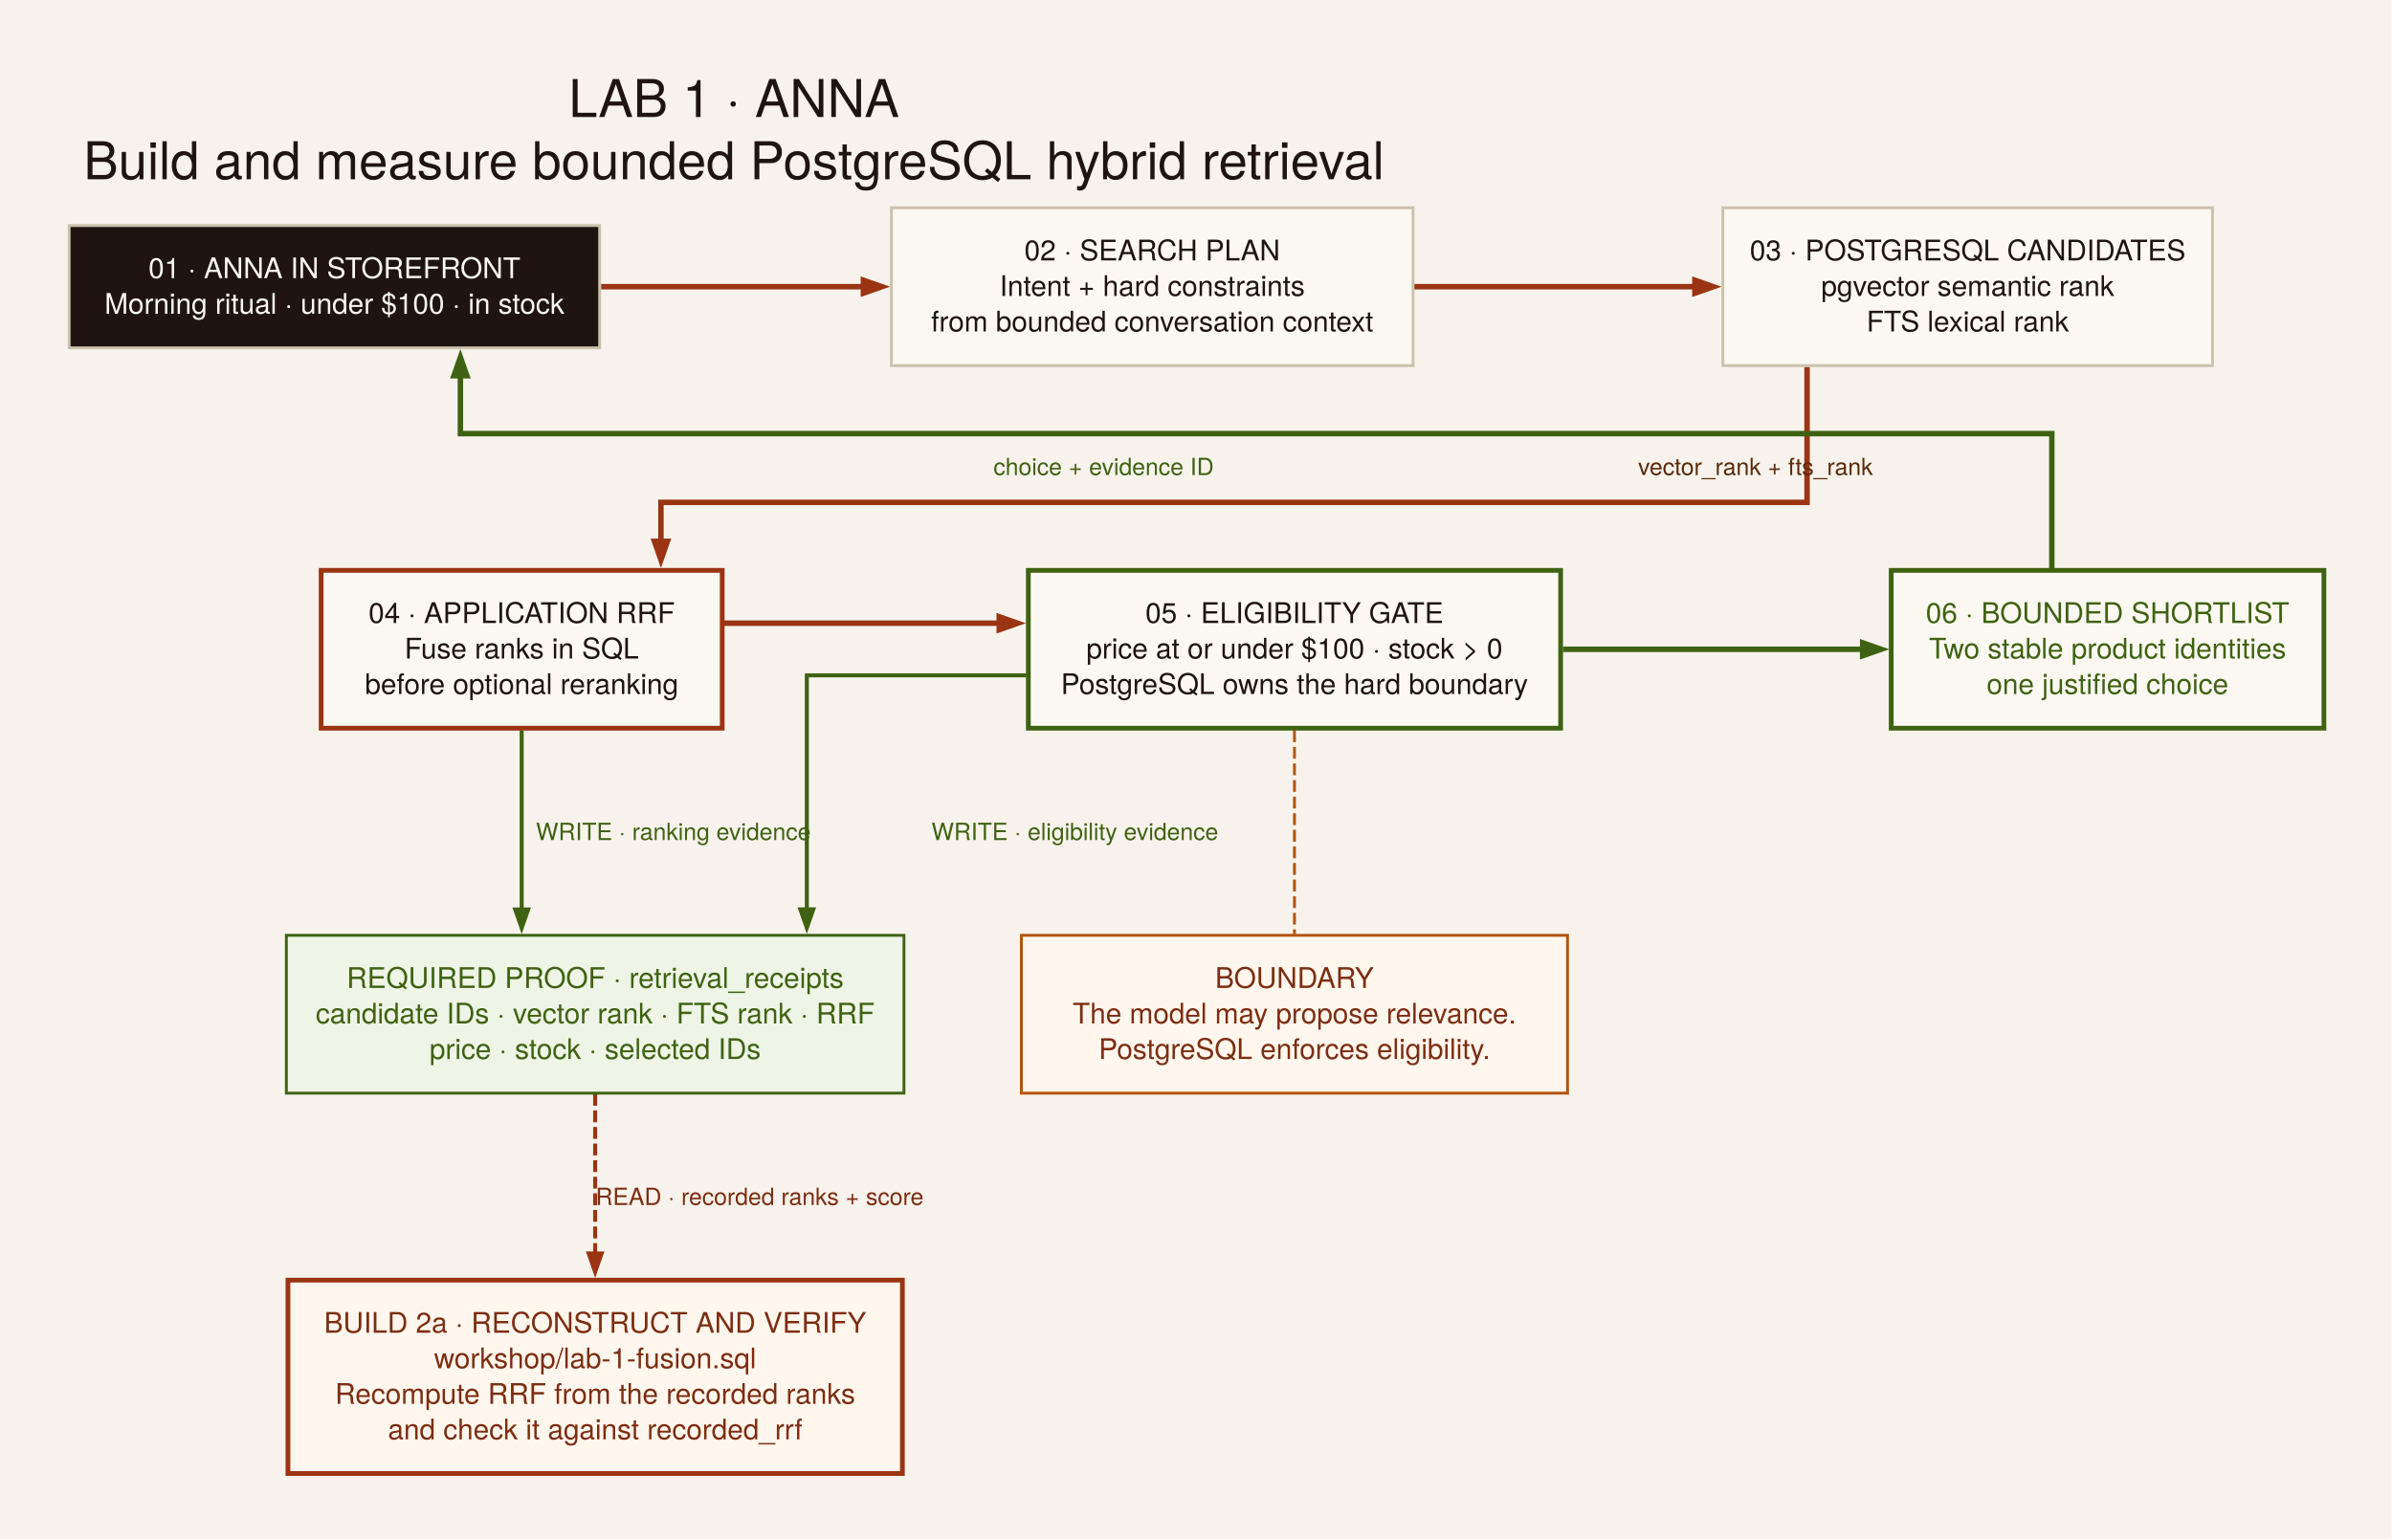
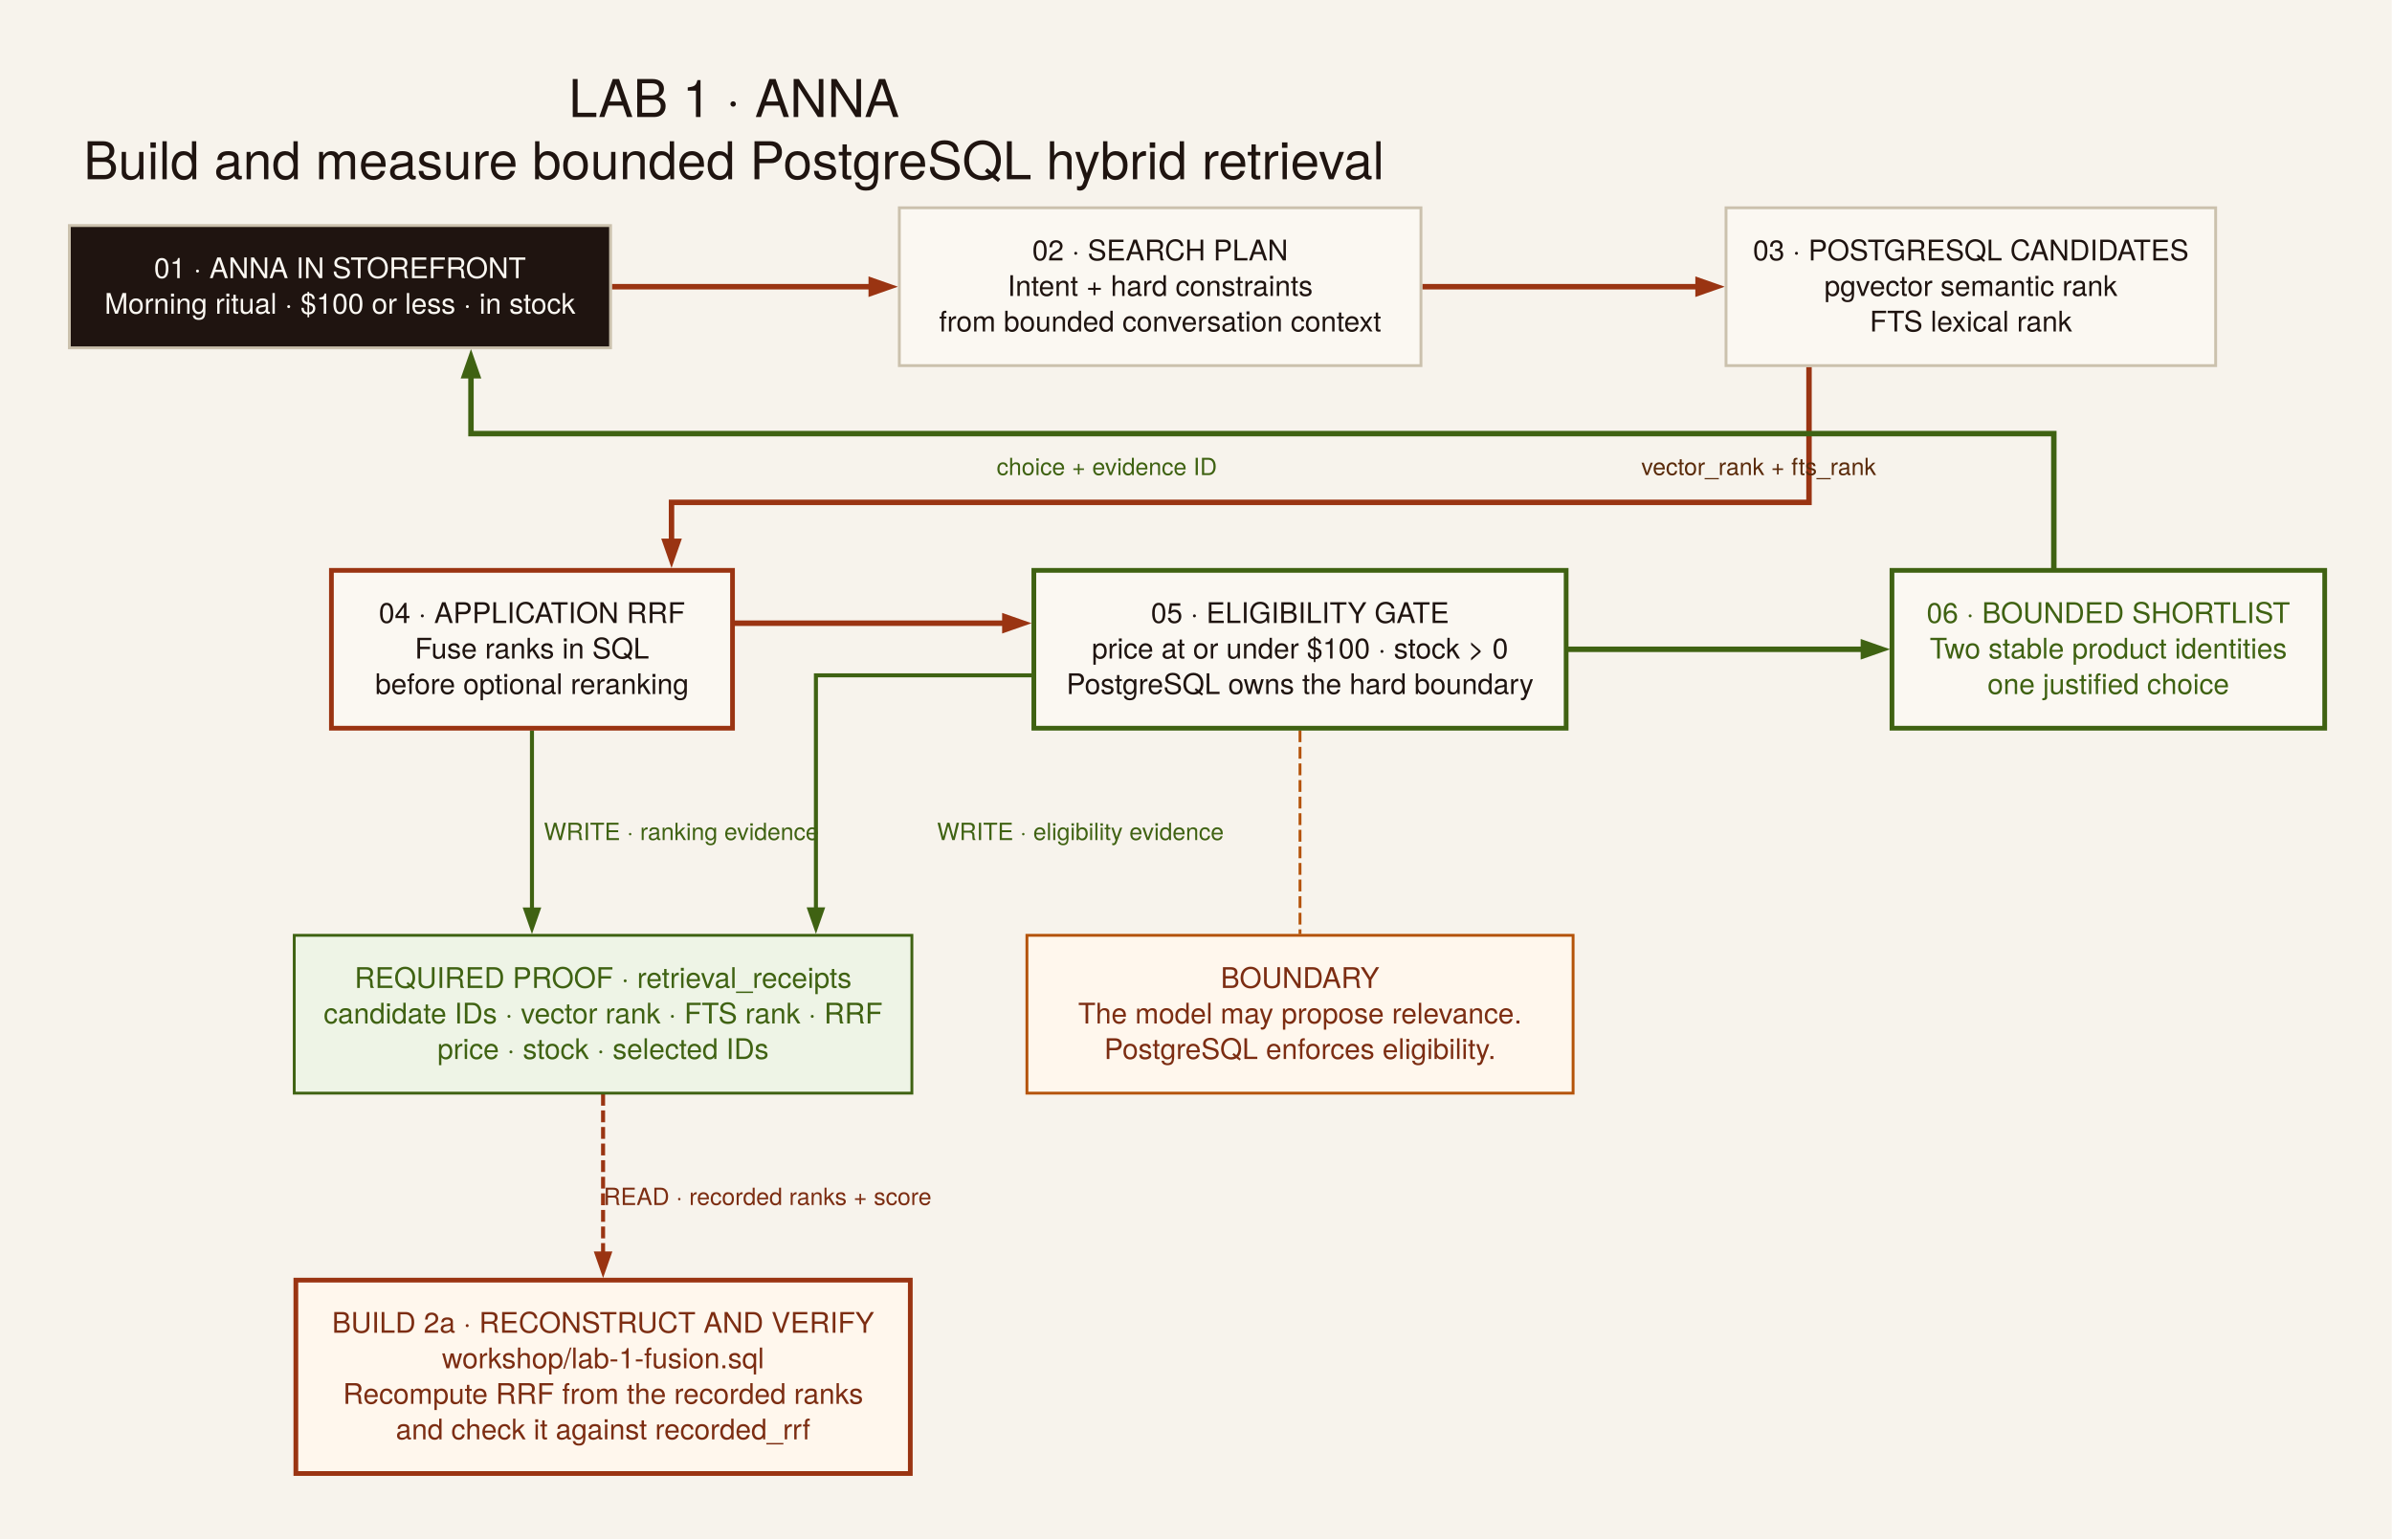
<svg xmlns="http://www.w3.org/2000/svg" width="1678pt" height="1080pt" viewBox="0.00 0.00 1678.00 1080.00">
  <g id="graph0" class="graph" transform="scale(1.66292 1.66292) rotate(0) translate(24.48 624.98)">
    <polygon fill="#f7f3ec" stroke="none" points="-24.48,24.48 -24.48,-624.98 984.48,-624.98 984.48,24.48 -24.48,24.48" />
    <text xml:space="preserve" text-anchor="middle" x="285.12" y="-575.6" font-family="Helvetica Neue" font-size="22.00" fill="#1f1410">LAB 1 · ANNA</text>
    <text xml:space="preserve" text-anchor="middle" x="285.12" y="-549.35" font-family="Helvetica Neue" font-size="22.00" fill="#1f1410">Build and measure bounded PostgreSQL hybrid retrieval</text>
    <g id="edge1" class="edge">
-       <path fill="none" stroke="#9a3412" stroke-width="2.3" d="M229.08,-504C229.08,-504 339.74,-504 339.74,-504" />
-       <polygon fill="#9a3412" stroke="#9a3412" stroke-width="2.3" points="339.74,-506.73 347.54,-504 339.74,-501.27 339.74,-506.73" />
+       <path fill="none" stroke="#9a3412" stroke-width="2.3" d="M233.66,-504C233.66,-504 343.05,-504 343.05,-504" />
+       <polygon fill="#9a3412" stroke="#9a3412" stroke-width="2.3" points="343.05,-506.73 350.85,-504 343.05,-501.27 343.05,-506.73" />
    </g>
    <g id="edge2" class="edge">
-       <path fill="none" stroke="#9a3412" stroke-width="2.3" d="M571.85,-504C571.85,-504 690.52,-504 690.52,-504" />
-       <polygon fill="#9a3412" stroke="#9a3412" stroke-width="2.3" points="690.52,-506.73 698.32,-504 690.52,-501.27 690.52,-506.73" />
+       <path fill="none" stroke="#9a3412" stroke-width="2.3" d="M575.5,-504C575.5,-504 691.85,-504 691.85,-504" />
+       <polygon fill="#9a3412" stroke="#9a3412" stroke-width="2.3" points="691.85,-506.73 699.65,-504 691.85,-501.27 691.85,-506.73" />
    </g>
    <g id="edge3" class="edge">
-       <path fill="none" stroke="#9a3412" stroke-width="2.3" d="M737.82,-470.11C737.82,-444.24 737.82,-413 737.82,-413 737.82,-413 254.34,-413 254.34,-413 254.34,-413 254.34,-396.55 254.34,-396.55" />
-       <polygon fill="#9a3412" stroke="#9a3412" stroke-width="2.3" points="257.07,-396.55 254.34,-388.75 251.61,-396.55 257.07,-396.55" />
-       <text xml:space="preserve" text-anchor="middle" x="716.09" y="-424.5" font-family="Helvetica Neue" font-size="10.00" fill="#5a2a0a">vector_rank + fts_rank</text>
+       <path fill="none" stroke="#9a3412" stroke-width="2.3" d="M738.65,-470.11C738.65,-444.24 738.65,-413 738.65,-413 738.65,-413 258.8,-413 258.8,-413 258.8,-413 258.8,-396.55 258.8,-396.55" />
+       <polygon fill="#9a3412" stroke="#9a3412" stroke-width="2.3" points="261.54,-396.55 258.81,-388.75 256.08,-396.55 261.54,-396.55" />
+       <text xml:space="preserve" text-anchor="middle" x="717.43" y="-424.5" font-family="Helvetica Neue" font-size="10.00" fill="#5a2a0a">vector_rank + fts_rank</text>
    </g>
    <g id="edge4" class="edge">
-       <path fill="none" stroke="#9a3412" stroke-width="2.3" d="M280.82,-362C280.82,-362 397.05,-362 397.05,-362" />
-       <polygon fill="#9a3412" stroke="#9a3412" stroke-width="2.3" points="397.05,-364.73 404.85,-362 397.05,-359.27 397.05,-364.73" />
+       <path fill="none" stroke="#9a3412" stroke-width="2.3" d="M285.48,-362C285.48,-362 399.42,-362 399.42,-362" />
+       <polygon fill="#9a3412" stroke="#9a3412" stroke-width="2.3" points="399.42,-364.73 407.22,-362 399.42,-359.27 399.42,-364.73" />
    </g>
    <g id="edge8" class="edge">
-       <path fill="none" stroke="#3f6212" stroke-width="1.7" d="M195.59,-316.82C195.59,-316.82 195.59,-241.19 195.59,-241.19" />
-       <polygon fill="#3f6212" stroke="#3f6212" stroke-width="1.7" points="198.32,-241.19 195.59,-233.39 192.86,-241.19 198.32,-241.19" />
-       <text xml:space="preserve" text-anchor="middle" x="259.59" y="-270.5" font-family="Helvetica Neue" font-size="10.00" fill="#3f6212">WRITE · ranking evidence</text>
+       <path fill="none" stroke="#3f6212" stroke-width="1.7" d="M199.93,-316.82C199.93,-316.82 199.93,-241.19 199.93,-241.19" />
+       <polygon fill="#3f6212" stroke="#3f6212" stroke-width="1.7" points="202.66,-241.19 199.93,-233.39 197.2,-241.19 202.66,-241.19" />
+       <text xml:space="preserve" text-anchor="middle" x="262.93" y="-270.5" font-family="Helvetica Neue" font-size="10.00" fill="#3f6212">WRITE · ranking evidence</text>
    </g>
    <g id="edge5" class="edge">
-       <path fill="none" stroke="#3f6212" stroke-width="2.3" d="M634.85,-351C634.85,-351 761.29,-351 761.29,-351" />
-       <polygon fill="#3f6212" stroke="#3f6212" stroke-width="2.3" points="761.29,-353.73 769.09,-351 761.29,-348.27 761.29,-353.73" />
+       <path fill="none" stroke="#3f6212" stroke-width="2.3" d="M637,-351C637,-351 761.59,-351 761.59,-351" />
+       <polygon fill="#3f6212" stroke="#3f6212" stroke-width="2.3" points="761.59,-353.73 769.39,-351 761.59,-348.27 761.59,-353.73" />
    </g>
    <g id="edge9" class="edge">
-       <path fill="none" stroke="#3f6212" stroke-width="1.7" d="M408.5,-340C360.7,-340 315.88,-340 315.88,-340 315.88,-340 315.88,-241.26 315.88,-241.26" />
-       <polygon fill="#3f6212" stroke="#3f6212" stroke-width="1.7" points="318.61,-241.26 315.88,-233.46 313.15,-241.26 318.61,-241.26" />
-       <text xml:space="preserve" text-anchor="middle" x="428.97" y="-270.5" font-family="Helvetica Neue" font-size="10.00" fill="#3f6212">WRITE · eligibility evidence</text>
+       <path fill="none" stroke="#3f6212" stroke-width="1.7" d="M410.77,-340C363.66,-340 319.72,-340 319.72,-340 319.72,-340 319.72,-241.26 319.72,-241.26" />
+       <polygon fill="#3f6212" stroke="#3f6212" stroke-width="1.7" points="322.45,-241.26 319.72,-233.46 316.99,-241.26 322.45,-241.26" />
+       <text xml:space="preserve" text-anchor="middle" x="431.3" y="-270.5" font-family="Helvetica Neue" font-size="10.00" fill="#3f6212">WRITE · eligibility evidence</text>
    </g>
    <g id="edge10" class="edge">
-       <path fill="none" stroke="#b45309" stroke-width="1.2" stroke-dasharray="5,2" d="M521.59,-316.82C521.59,-291.21 521.59,-256.34 521.59,-230.82" />
+       <path fill="none" stroke="#b45309" stroke-width="1.2" stroke-dasharray="5,2" d="M523.93,-316.82C523.93,-291.21 523.93,-256.34 523.93,-230.82" />
    </g>
    <g id="edge6" class="edge">
-       <path fill="none" stroke="#3f6212" stroke-width="2.3" d="M841.09,-385.14C841.09,-410.97 841.09,-442 841.09,-442 841.09,-442 169.74,-442 169.74,-442 169.74,-442 169.74,-466.43 169.74,-466.43" />
-       <polygon fill="#3f6212" stroke="#3f6212" stroke-width="2.3" points="167.01,-466.43 169.74,-474.23 172.47,-466.43 167.01,-466.43" />
-       <text xml:space="preserve" text-anchor="middle" x="441.09" y="-424.5" font-family="Helvetica Neue" font-size="10.00" fill="#3f6212">choice + evidence ID</text>
+       <path fill="none" stroke="#3f6212" stroke-width="2.3" d="M841.93,-385.14C841.93,-410.97 841.93,-442 841.93,-442 841.93,-442 174.2,-442 174.2,-442 174.2,-442 174.2,-466.43 174.2,-466.43" />
+       <polygon fill="#3f6212" stroke="#3f6212" stroke-width="2.3" points="171.48,-466.43 174.21,-474.23 176.94,-466.43 171.48,-466.43" />
+       <text xml:space="preserve" text-anchor="middle" x="442.43" y="-424.5" font-family="Helvetica Neue" font-size="10.00" fill="#3f6212">choice + evidence ID</text>
    </g>
    <g id="edge7" class="edge">
-       <path fill="none" stroke="#9a3412" stroke-width="1.7" stroke-dasharray="5,2" d="M226.59,-163.42C226.59,-163.42 226.59,-96.06 226.59,-96.06" />
-       <polygon fill="#9a3412" stroke="#9a3412" stroke-width="1.7" points="229.32,-96.06 226.59,-88.26 223.86,-96.06 229.32,-96.06" />
-       <text xml:space="preserve" text-anchor="middle" x="295.97" y="-116.5" font-family="Helvetica Neue" font-size="10.00" fill="#7c2d12">READ · recorded ranks + score</text>
+       <path fill="none" stroke="#9a3412" stroke-width="1.7" stroke-dasharray="5,2" d="M229.93,-163.42C229.93,-163.42 229.93,-96.06 229.93,-96.06" />
+       <polygon fill="#9a3412" stroke="#9a3412" stroke-width="1.7" points="232.66,-96.06 229.93,-88.26 227.2,-96.06 232.66,-96.06" />
+       <text xml:space="preserve" text-anchor="middle" x="299.3" y="-116.5" font-family="Helvetica Neue" font-size="10.00" fill="#7c2d12">READ · recorded ranks + score</text>
    </g>
    <g id="node1" class="node">
-       <polygon fill="#1f1410" stroke="#cbc1ad" stroke-width="1.2" points="228.49,-529.8 4.69,-529.8 4.69,-478.2 228.49,-478.2 228.49,-529.8" />
-       <text xml:space="preserve" text-anchor="middle" x="116.59" y="-507.6" font-family="Helvetica Neue" font-size="12.00" fill="#fbf8f2">01 · ANNA IN STOREFRONT</text>
-       <text xml:space="preserve" text-anchor="middle" x="116.59" y="-492.6" font-family="Helvetica Neue" font-size="12.00" fill="#fbf8f2">Morning ritual · under $100 · in stock</text>
+       <polygon fill="#1f1410" stroke="#cbc1ad" stroke-width="1.2" points="233.08,-529.8 4.78,-529.8 4.78,-478.2 233.08,-478.2 233.08,-529.8" />
+       <text xml:space="preserve" text-anchor="middle" x="118.93" y="-507.6" font-family="Helvetica Neue" font-size="12.00" fill="#fbf8f2">01 · ANNA IN STOREFRONT</text>
+       <text xml:space="preserve" text-anchor="middle" x="118.93" y="-492.6" font-family="Helvetica Neue" font-size="12.00" fill="#fbf8f2">Morning ritual · $100 or less · in stock</text>
    </g>
    <g id="node2" class="node">
-       <polygon fill="#fbf8f2" stroke="#cbc1ad" stroke-width="1.2" points="571.62,-537.3 351.57,-537.3 351.57,-470.7 571.62,-470.7 571.62,-537.3" />
-       <text xml:space="preserve" text-anchor="middle" x="461.59" y="-515.1" font-family="Helvetica Neue" font-size="12.00" fill="#1f1410">02 · SEARCH PLAN</text>
-       <text xml:space="preserve" text-anchor="middle" x="461.59" y="-500.1" font-family="Helvetica Neue" font-size="12.00" fill="#1f1410">Intent + hard constraints</text>
-       <text xml:space="preserve" text-anchor="middle" x="461.59" y="-485.1" font-family="Helvetica Neue" font-size="12.00" fill="#1f1410">from bounded conversation context</text>
+       <polygon fill="#fbf8f2" stroke="#cbc1ad" stroke-width="1.2" points="574.95,-537.3 354.9,-537.3 354.9,-470.7 574.95,-470.7 574.95,-537.3" />
+       <text xml:space="preserve" text-anchor="middle" x="464.93" y="-515.1" font-family="Helvetica Neue" font-size="12.00" fill="#1f1410">02 · SEARCH PLAN</text>
+       <text xml:space="preserve" text-anchor="middle" x="464.93" y="-500.1" font-family="Helvetica Neue" font-size="12.00" fill="#1f1410">Intent + hard constraints</text>
+       <text xml:space="preserve" text-anchor="middle" x="464.93" y="-485.1" font-family="Helvetica Neue" font-size="12.00" fill="#1f1410">from bounded conversation context</text>
    </g>
    <g id="node3" class="node">
-       <polygon fill="#fbf8f2" stroke="#cbc1ad" stroke-width="1.2" points="908.87,-537.3 702.32,-537.3 702.32,-470.7 908.87,-470.7 908.87,-537.3" />
-       <text xml:space="preserve" text-anchor="middle" x="805.59" y="-515.1" font-family="Helvetica Neue" font-size="12.00" fill="#1f1410">03 · POSTGRESQL CANDIDATES</text>
-       <text xml:space="preserve" text-anchor="middle" x="805.59" y="-500.1" font-family="Helvetica Neue" font-size="12.00" fill="#1f1410">pgvector semantic rank</text>
-       <text xml:space="preserve" text-anchor="middle" x="805.59" y="-485.1" font-family="Helvetica Neue" font-size="12.00" fill="#1f1410">FTS lexical rank</text>
+       <polygon fill="#fbf8f2" stroke="#cbc1ad" stroke-width="1.2" points="910.2,-537.3 703.65,-537.3 703.65,-470.7 910.2,-470.7 910.2,-537.3" />
+       <text xml:space="preserve" text-anchor="middle" x="806.93" y="-515.1" font-family="Helvetica Neue" font-size="12.00" fill="#1f1410">03 · POSTGRESQL CANDIDATES</text>
+       <text xml:space="preserve" text-anchor="middle" x="806.93" y="-500.1" font-family="Helvetica Neue" font-size="12.00" fill="#1f1410">pgvector semantic rank</text>
+       <text xml:space="preserve" text-anchor="middle" x="806.93" y="-485.1" font-family="Helvetica Neue" font-size="12.00" fill="#1f1410">FTS lexical rank</text>
    </g>
    <g id="node4" class="node">
-       <polygon fill="#fbf8f2" stroke="#9a3412" stroke-width="2" points="280.19,-384.3 110.99,-384.3 110.99,-317.7 280.19,-317.7 280.19,-384.3" />
-       <text xml:space="preserve" text-anchor="middle" x="195.59" y="-362.1" font-family="Helvetica Neue" font-size="12.00" fill="#1f1410">04 · APPLICATION RRF</text>
-       <text xml:space="preserve" text-anchor="middle" x="195.59" y="-347.1" font-family="Helvetica Neue" font-size="12.00" fill="#1f1410">Fuse ranks in SQL</text>
-       <text xml:space="preserve" text-anchor="middle" x="195.59" y="-332.1" font-family="Helvetica Neue" font-size="12.00" fill="#1f1410">before optional reranking</text>
+       <polygon fill="#fbf8f2" stroke="#9a3412" stroke-width="2" points="284.53,-384.3 115.33,-384.3 115.33,-317.7 284.53,-317.7 284.53,-384.3" />
+       <text xml:space="preserve" text-anchor="middle" x="199.93" y="-362.1" font-family="Helvetica Neue" font-size="12.00" fill="#1f1410">04 · APPLICATION RRF</text>
+       <text xml:space="preserve" text-anchor="middle" x="199.93" y="-347.1" font-family="Helvetica Neue" font-size="12.00" fill="#1f1410">Fuse ranks in SQL</text>
+       <text xml:space="preserve" text-anchor="middle" x="199.93" y="-332.1" font-family="Helvetica Neue" font-size="12.00" fill="#1f1410">before optional reranking</text>
    </g>
    <g id="node5" class="node">
-       <polygon fill="#fbf8f2" stroke="#3f6212" stroke-width="2" points="633.87,-384.3 409.32,-384.3 409.32,-317.7 633.87,-317.7 633.87,-384.3" />
-       <text xml:space="preserve" text-anchor="middle" x="521.59" y="-362.1" font-family="Helvetica Neue" font-size="12.00" fill="#1f1410">05 · ELIGIBILITY GATE</text>
-       <text xml:space="preserve" text-anchor="middle" x="521.59" y="-347.1" font-family="Helvetica Neue" font-size="12.00" fill="#1f1410">price at or under $100 · stock &gt; 0</text>
-       <text xml:space="preserve" text-anchor="middle" x="521.59" y="-332.1" font-family="Helvetica Neue" font-size="12.00" fill="#1f1410">PostgreSQL owns the hard boundary</text>
+       <polygon fill="#fbf8f2" stroke="#3f6212" stroke-width="2" points="636.2,-384.3 411.65,-384.3 411.65,-317.7 636.2,-317.7 636.2,-384.3" />
+       <text xml:space="preserve" text-anchor="middle" x="523.93" y="-362.1" font-family="Helvetica Neue" font-size="12.00" fill="#1f1410">05 · ELIGIBILITY GATE</text>
+       <text xml:space="preserve" text-anchor="middle" x="523.93" y="-347.1" font-family="Helvetica Neue" font-size="12.00" fill="#1f1410">price at or under $100 · stock &gt; 0</text>
+       <text xml:space="preserve" text-anchor="middle" x="523.93" y="-332.1" font-family="Helvetica Neue" font-size="12.00" fill="#1f1410">PostgreSQL owns the hard boundary</text>
    </g>
    <g id="node6" class="node">
-       <polygon fill="#fbf8f2" stroke="#3f6212" stroke-width="2" points="955.87,-384.3 773.32,-384.3 773.32,-317.7 955.87,-317.7 955.87,-384.3" />
-       <text xml:space="preserve" text-anchor="middle" x="864.59" y="-362.1" font-family="Helvetica Neue" font-size="12.00" fill="#3f6212">06 · BOUNDED SHORTLIST</text>
-       <text xml:space="preserve" text-anchor="middle" x="864.59" y="-347.1" font-family="Helvetica Neue" font-size="12.00" fill="#3f6212">Two stable product identities</text>
-       <text xml:space="preserve" text-anchor="middle" x="864.59" y="-332.1" font-family="Helvetica Neue" font-size="12.00" fill="#3f6212">one justified choice</text>
+       <polygon fill="#fbf8f2" stroke="#3f6212" stroke-width="2" points="956.2,-384.3 773.65,-384.3 773.65,-317.7 956.2,-317.7 956.2,-384.3" />
+       <text xml:space="preserve" text-anchor="middle" x="864.93" y="-362.1" font-family="Helvetica Neue" font-size="12.00" fill="#3f6212">06 · BOUNDED SHORTLIST</text>
+       <text xml:space="preserve" text-anchor="middle" x="864.93" y="-347.1" font-family="Helvetica Neue" font-size="12.00" fill="#3f6212">Two stable product identities</text>
+       <text xml:space="preserve" text-anchor="middle" x="864.93" y="-332.1" font-family="Helvetica Neue" font-size="12.00" fill="#3f6212">one justified choice</text>
    </g>
    <g id="node7" class="node">
-       <polygon fill="#eef4e6" stroke="#3f6212" stroke-width="1.2" points="356.87,-230.3 96.32,-230.3 96.32,-163.7 356.87,-163.7 356.87,-230.3" />
-       <text xml:space="preserve" text-anchor="middle" x="226.59" y="-208.1" font-family="Helvetica Neue" font-size="12.00" fill="#3f6212">REQUIRED PROOF · retrieval_receipts</text>
-       <text xml:space="preserve" text-anchor="middle" x="226.59" y="-193.1" font-family="Helvetica Neue" font-size="12.00" fill="#3f6212">candidate IDs · vector rank · FTS rank · RRF</text>
-       <text xml:space="preserve" text-anchor="middle" x="226.59" y="-178.1" font-family="Helvetica Neue" font-size="12.00" fill="#3f6212">price · stock · selected IDs</text>
+       <polygon fill="#eef4e6" stroke="#3f6212" stroke-width="1.2" points="360.2,-230.3 99.65,-230.3 99.65,-163.7 360.2,-163.7 360.2,-230.3" />
+       <text xml:space="preserve" text-anchor="middle" x="229.93" y="-208.1" font-family="Helvetica Neue" font-size="12.00" fill="#3f6212">REQUIRED PROOF · retrieval_receipts</text>
+       <text xml:space="preserve" text-anchor="middle" x="229.93" y="-193.1" font-family="Helvetica Neue" font-size="12.00" fill="#3f6212">candidate IDs · vector rank · FTS rank · RRF</text>
+       <text xml:space="preserve" text-anchor="middle" x="229.93" y="-178.1" font-family="Helvetica Neue" font-size="12.00" fill="#3f6212">price · stock · selected IDs</text>
    </g>
    <g id="node8" class="node">
-       <polygon fill="#fff7ed" stroke="#9a3412" stroke-width="2" points="356.19,-84.8 96.99,-84.8 96.99,-3.2 356.19,-3.2 356.19,-84.8" />
-       <text xml:space="preserve" text-anchor="middle" x="226.59" y="-62.6" font-family="Helvetica Neue" font-size="12.00" fill="#7c2d12">BUILD 2a · RECONSTRUCT AND VERIFY</text>
-       <text xml:space="preserve" text-anchor="middle" x="226.59" y="-47.6" font-family="Helvetica Neue" font-size="12.00" fill="#7c2d12">workshop/lab-1-fusion.sql</text>
-       <text xml:space="preserve" text-anchor="middle" x="226.59" y="-32.6" font-family="Helvetica Neue" font-size="12.00" fill="#7c2d12">Recompute RRF from the recorded ranks</text>
-       <text xml:space="preserve" text-anchor="middle" x="226.59" y="-17.6" font-family="Helvetica Neue" font-size="12.00" fill="#7c2d12">and check it against recorded_rrf</text>
+       <polygon fill="#fff7ed" stroke="#9a3412" stroke-width="2" points="359.53,-84.8 100.33,-84.8 100.33,-3.2 359.53,-3.2 359.53,-84.8" />
+       <text xml:space="preserve" text-anchor="middle" x="229.93" y="-62.6" font-family="Helvetica Neue" font-size="12.00" fill="#7c2d12">BUILD 2a · RECONSTRUCT AND VERIFY</text>
+       <text xml:space="preserve" text-anchor="middle" x="229.93" y="-47.6" font-family="Helvetica Neue" font-size="12.00" fill="#7c2d12">workshop/lab-1-fusion.sql</text>
+       <text xml:space="preserve" text-anchor="middle" x="229.93" y="-32.6" font-family="Helvetica Neue" font-size="12.00" fill="#7c2d12">Recompute RRF from the recorded ranks</text>
+       <text xml:space="preserve" text-anchor="middle" x="229.93" y="-17.6" font-family="Helvetica Neue" font-size="12.00" fill="#7c2d12">and check it against recorded_rrf</text>
    </g>
    <g id="node9" class="node">
-       <polygon fill="#fff7ed" stroke="#b45309" stroke-width="1.2" points="636.79,-230.3 406.39,-230.3 406.39,-163.7 636.79,-163.7 636.79,-230.3" />
-       <text xml:space="preserve" text-anchor="middle" x="521.59" y="-208.1" font-family="Helvetica Neue" font-size="12.00" fill="#7c2d12">BOUNDARY</text>
-       <text xml:space="preserve" text-anchor="middle" x="521.59" y="-193.1" font-family="Helvetica Neue" font-size="12.00" fill="#7c2d12">The model may propose relevance.</text>
-       <text xml:space="preserve" text-anchor="middle" x="521.59" y="-178.1" font-family="Helvetica Neue" font-size="12.00" fill="#7c2d12">PostgreSQL enforces eligibility.</text>
+       <polygon fill="#fff7ed" stroke="#b45309" stroke-width="1.2" points="639.13,-230.3 408.73,-230.3 408.73,-163.7 639.13,-163.7 639.13,-230.3" />
+       <text xml:space="preserve" text-anchor="middle" x="523.93" y="-208.1" font-family="Helvetica Neue" font-size="12.00" fill="#7c2d12">BOUNDARY</text>
+       <text xml:space="preserve" text-anchor="middle" x="523.93" y="-193.1" font-family="Helvetica Neue" font-size="12.00" fill="#7c2d12">The model may propose relevance.</text>
+       <text xml:space="preserve" text-anchor="middle" x="523.93" y="-178.1" font-family="Helvetica Neue" font-size="12.00" fill="#7c2d12">PostgreSQL enforces eligibility.</text>
    </g>
  </g>
</svg>
